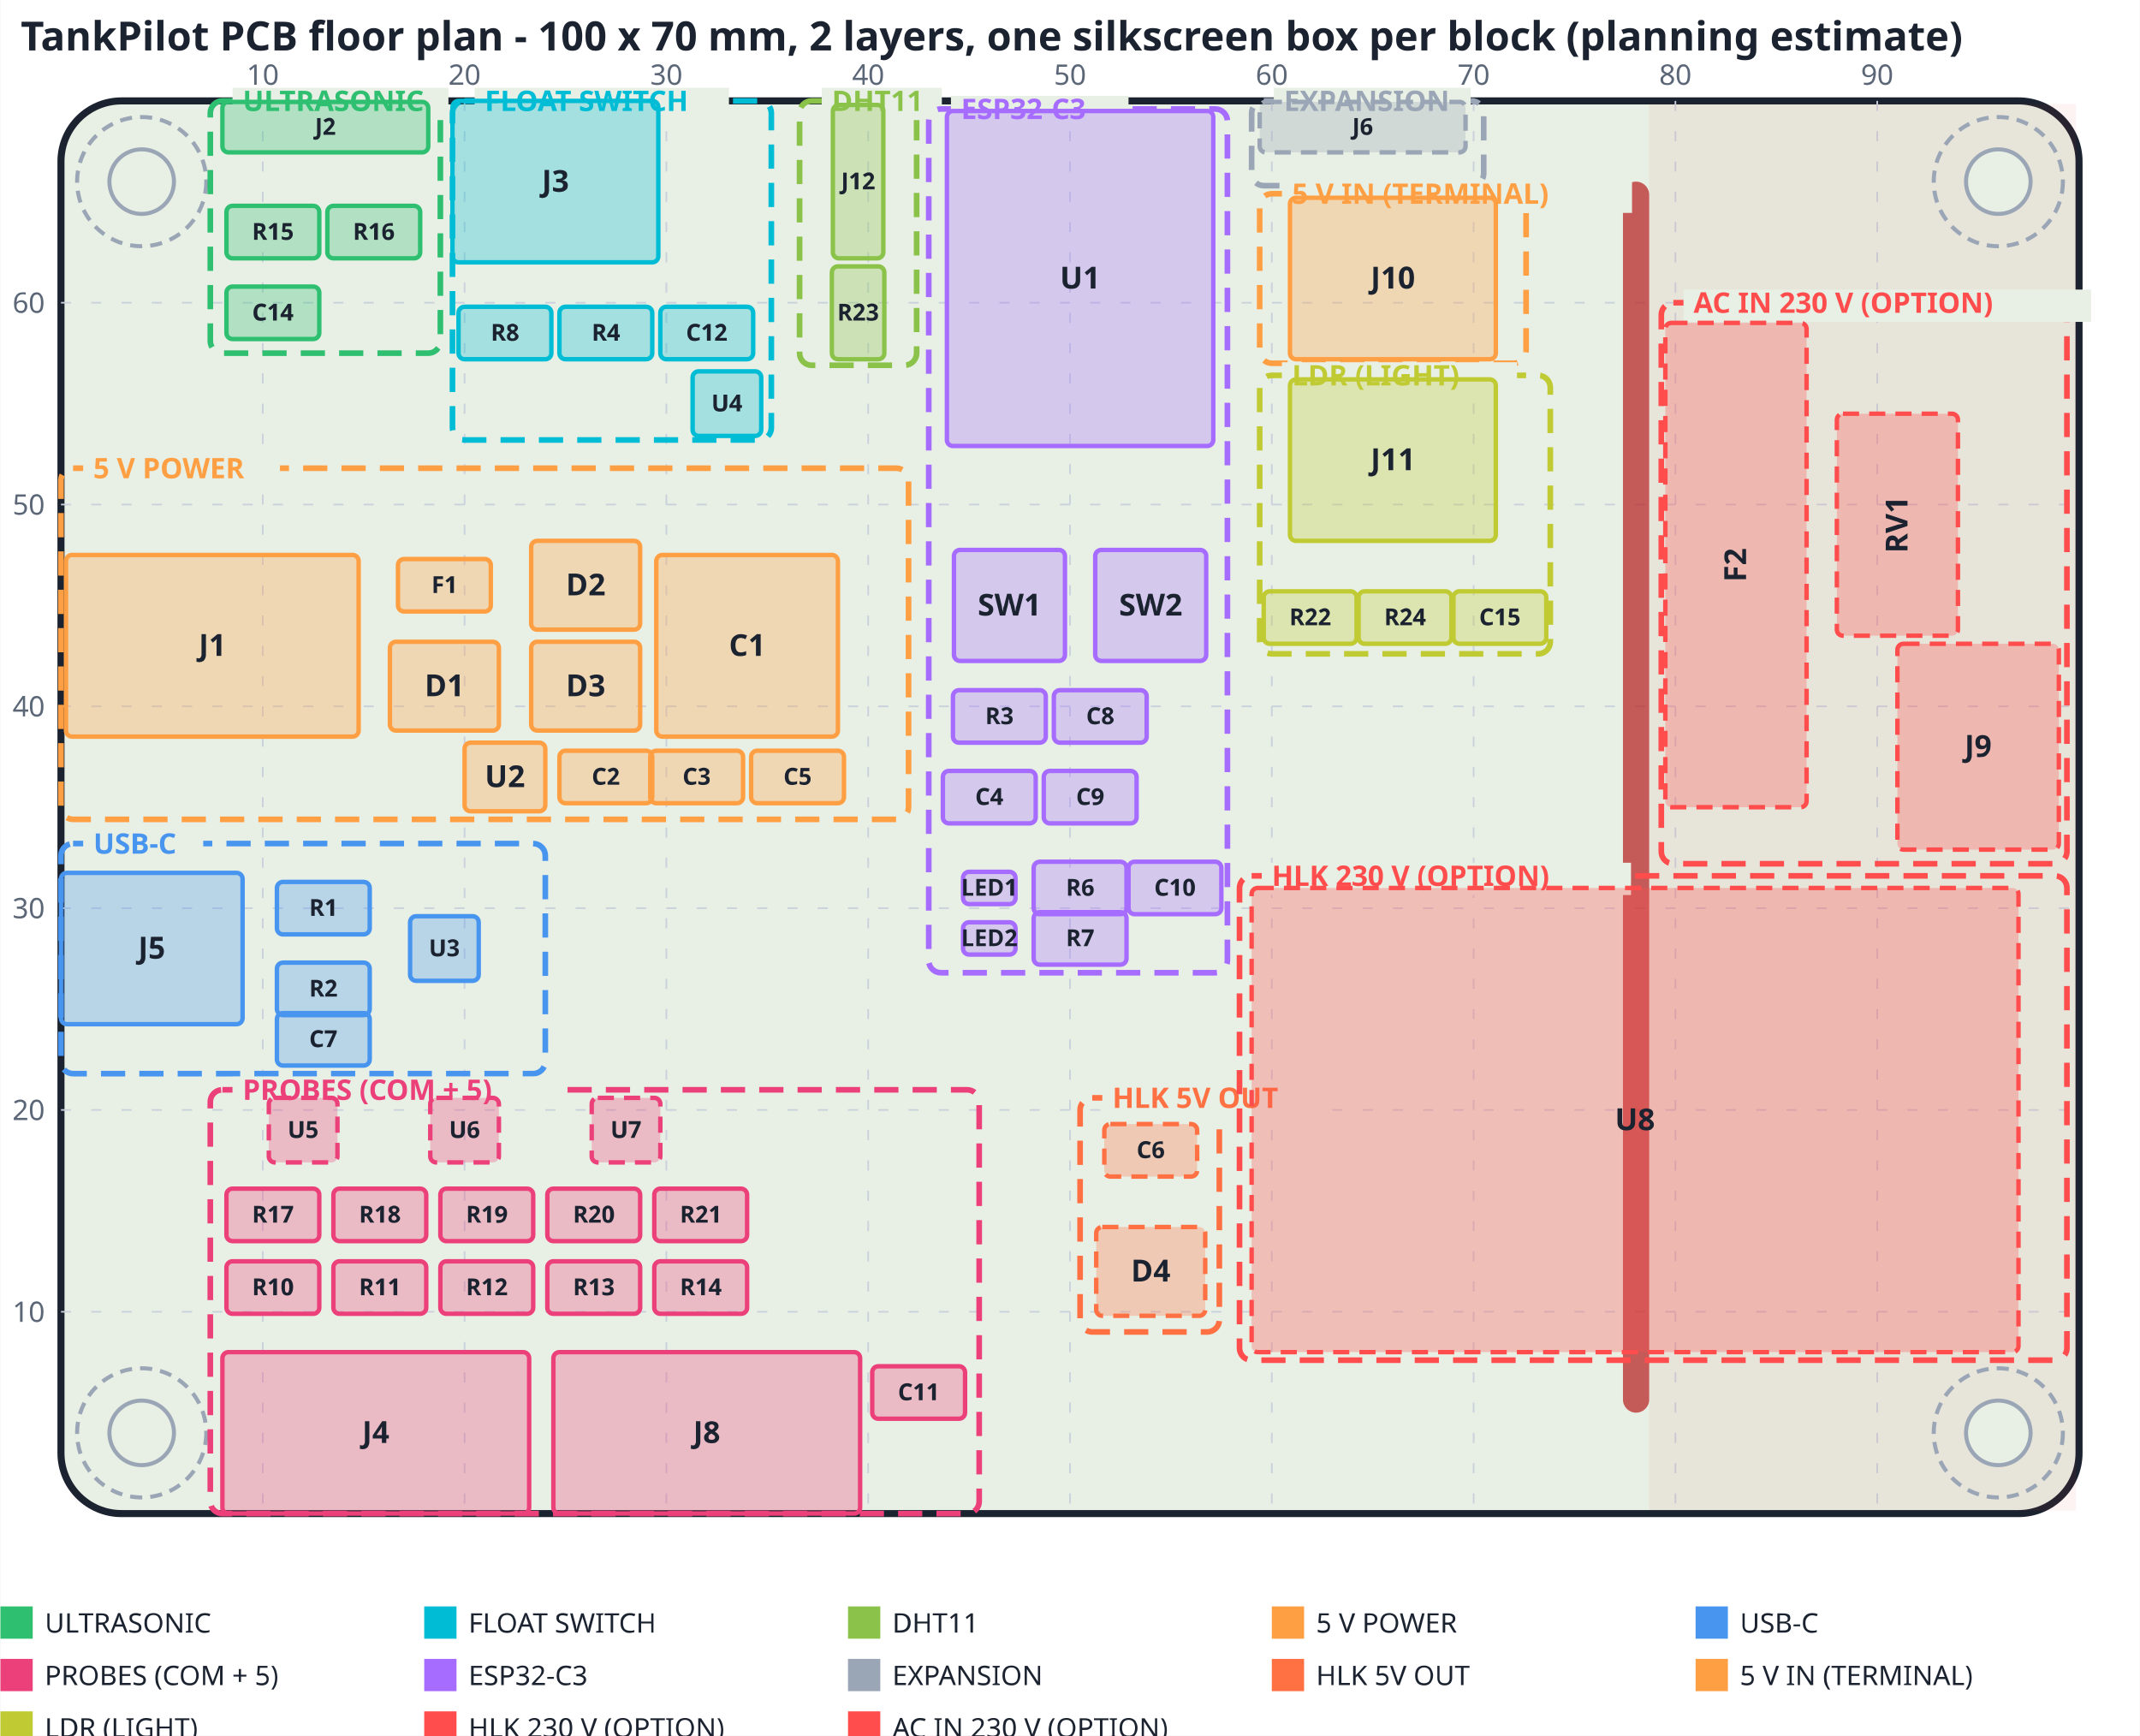
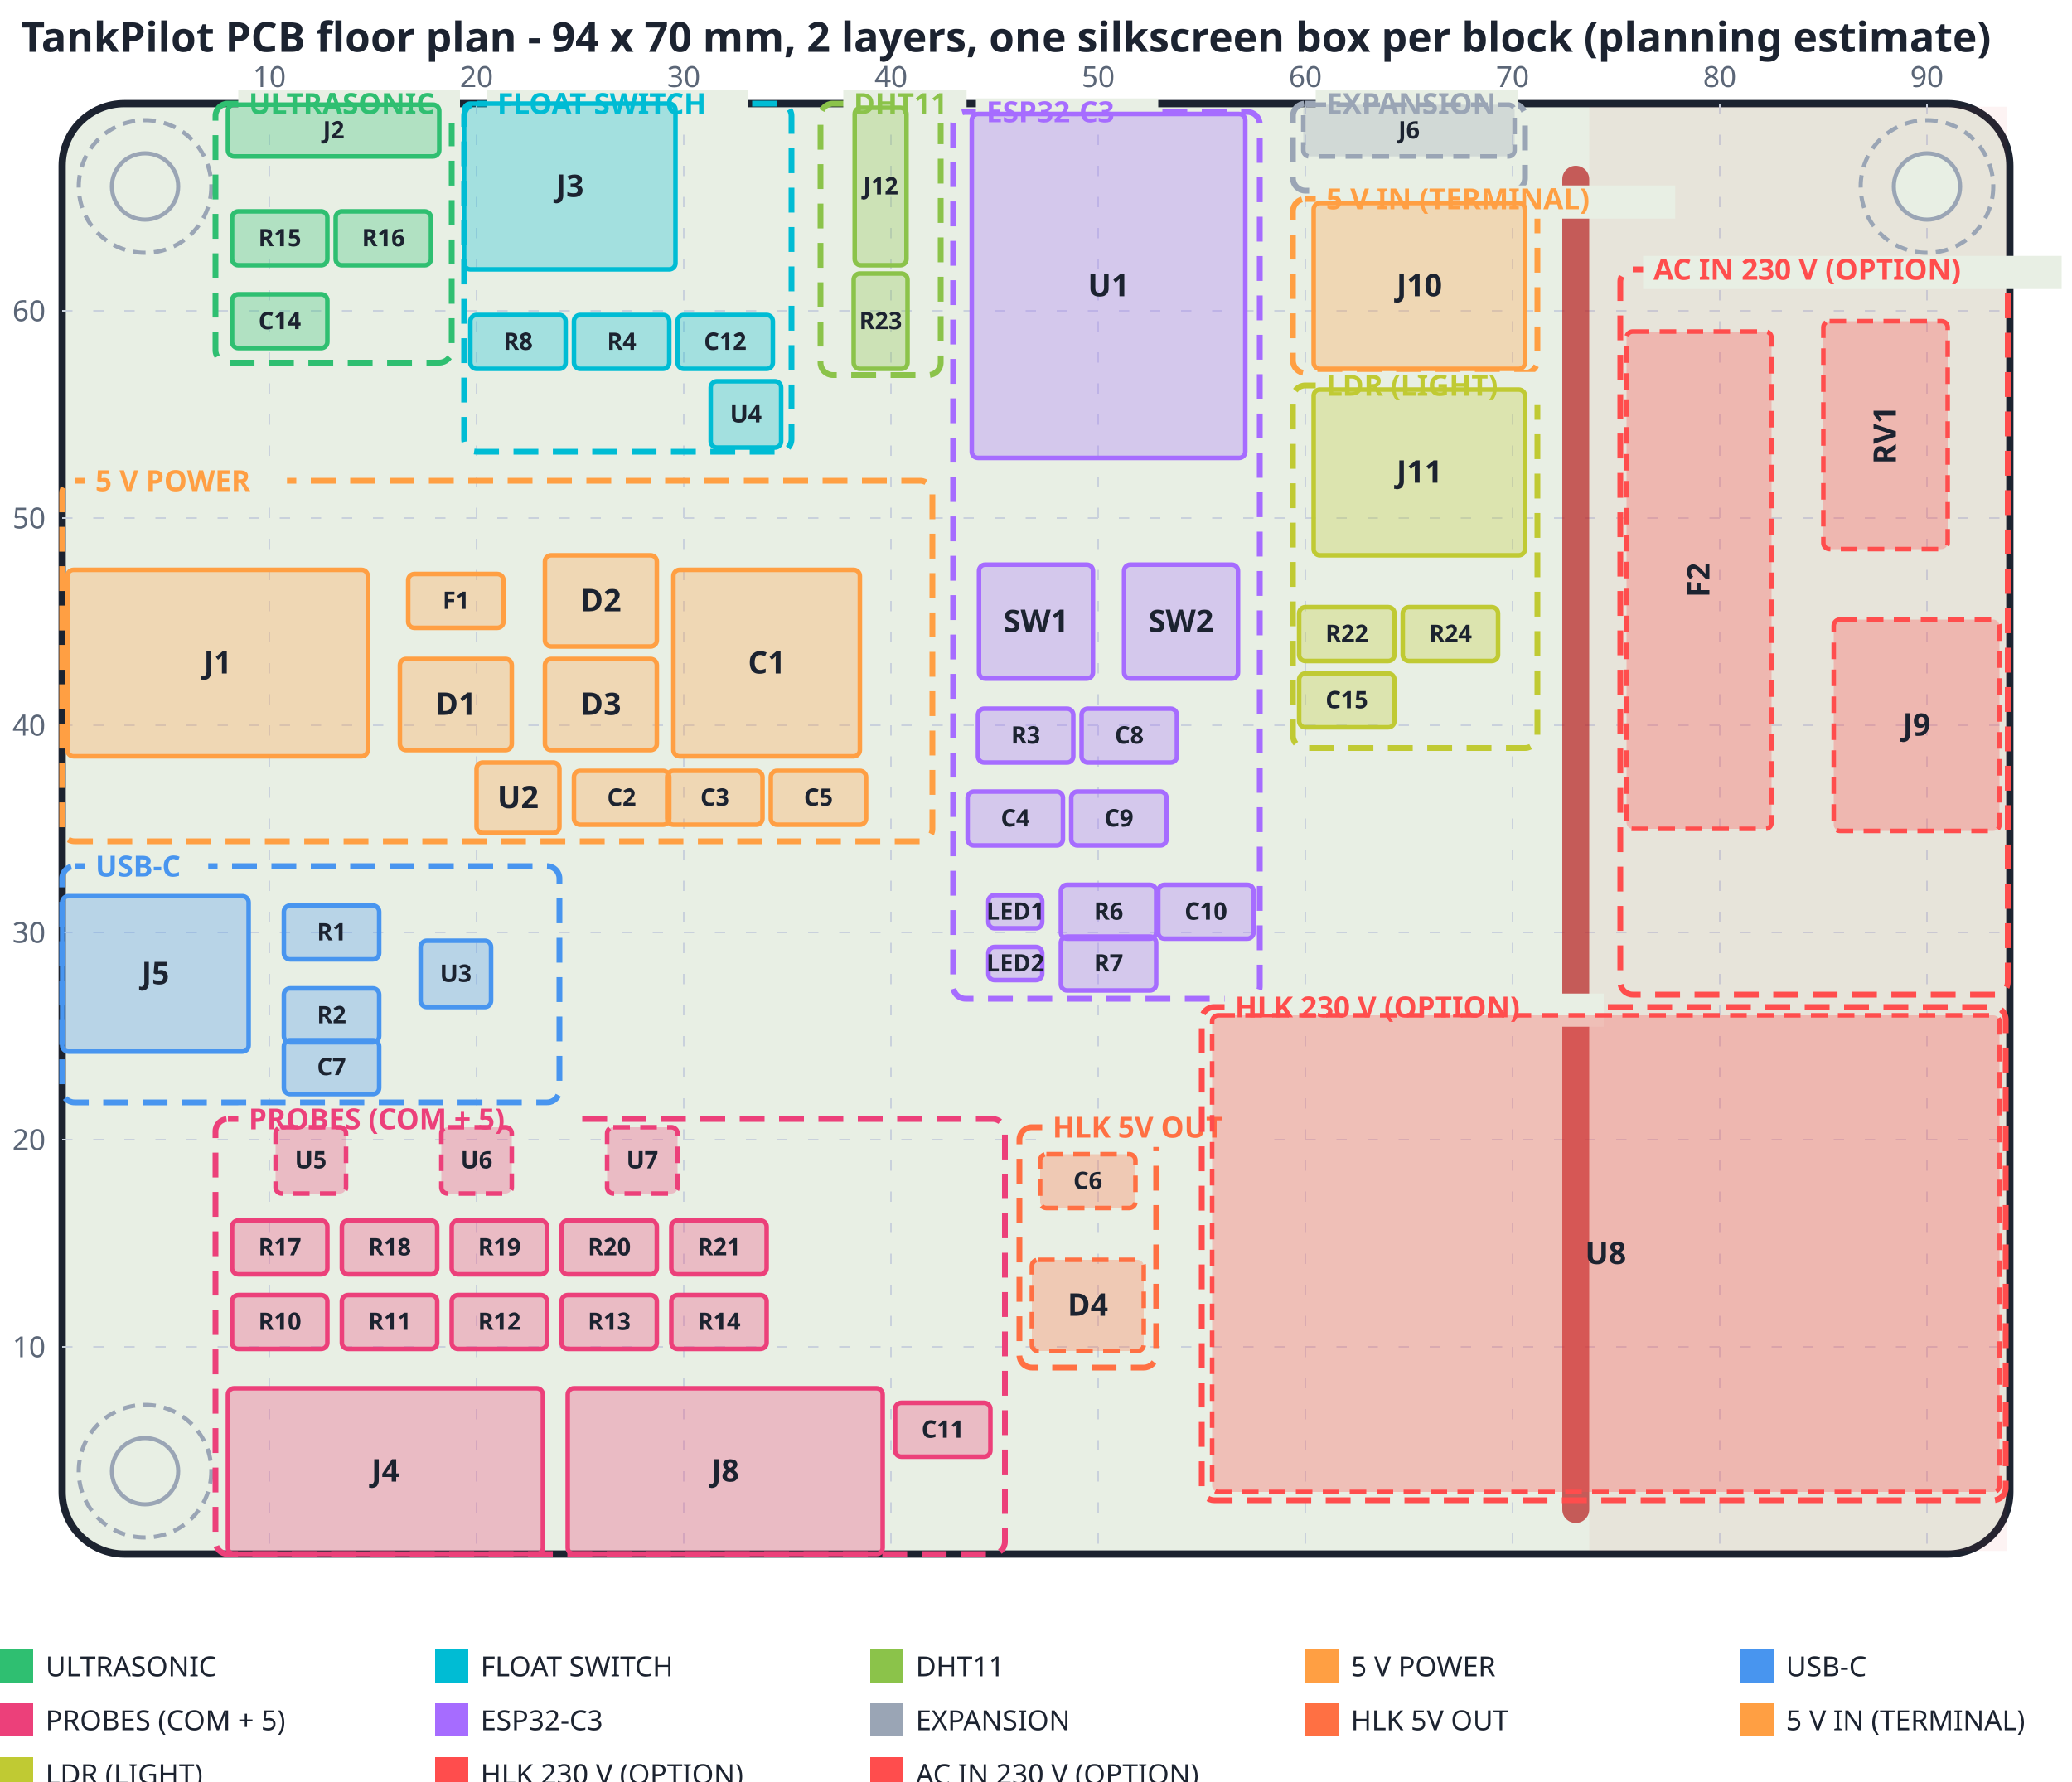
- <svg xmlns="http://www.w3.org/2000/svg" viewBox="-3 -75.0 106.0 86.0" width="1000" height="811" font-family="system-ui,Segoe UI,sans-serif">
-   <rect x="-3" y="-75.0" width="106.0" height="86.0" fill="#ffffff" />
-   <text x="-2" y="-72.5" font-size="2" font-weight="700" fill="#1c2330">TankPilot PCB floor plan - 100 x 70 mm, 2 layers, one silkscreen box per block (planning estimate)</text>
-   <rect x="0" y="-70.0" width="100.0" height="70.0" rx="3" fill="#e8efe4" stroke="#1c2330" stroke-width="0.35" />
+ <svg xmlns="http://www.w3.org/2000/svg" viewBox="-3 -75.0 100.0 86.0" width="1000" height="860" font-family="system-ui,Segoe UI,sans-serif">
+   <rect x="-3" y="-75.0" width="100.0" height="86.0" fill="#ffffff" />
+   <text x="-2" y="-72.5" font-size="2" font-weight="700" fill="#1c2330">TankPilot PCB floor plan - 94 x 70 mm, 2 layers, one silkscreen box per block (planning estimate)</text>
+   <rect x="0" y="-70.0" width="94.0" height="70.0" rx="3" fill="#e8efe4" stroke="#1c2330" stroke-width="0.35" />
  <line x1="10" y1="-70.0" x2="10" y2="0" stroke="#c9d1dc" stroke-width="0.08" stroke-dasharray="0.5 1" />
  <text x="10" y="-70.8" text-anchor="middle" font-size="1.4" fill="#5b6677">10</text>
  <line x1="20" y1="-70.0" x2="20" y2="0" stroke="#c9d1dc" stroke-width="0.08" stroke-dasharray="0.5 1" />
  <text x="20" y="-70.8" text-anchor="middle" font-size="1.4" fill="#5b6677">20</text>
  <line x1="30" y1="-70.0" x2="30" y2="0" stroke="#c9d1dc" stroke-width="0.08" stroke-dasharray="0.5 1" />
  <text x="30" y="-70.8" text-anchor="middle" font-size="1.4" fill="#5b6677">30</text>
  <line x1="40" y1="-70.0" x2="40" y2="0" stroke="#c9d1dc" stroke-width="0.08" stroke-dasharray="0.5 1" />
  <text x="40" y="-70.8" text-anchor="middle" font-size="1.4" fill="#5b6677">40</text>
  <line x1="50" y1="-70.0" x2="50" y2="0" stroke="#c9d1dc" stroke-width="0.08" stroke-dasharray="0.5 1" />
  <text x="50" y="-70.8" text-anchor="middle" font-size="1.4" fill="#5b6677">50</text>
  <line x1="60" y1="-70.0" x2="60" y2="0" stroke="#c9d1dc" stroke-width="0.08" stroke-dasharray="0.5 1" />
  <text x="60" y="-70.8" text-anchor="middle" font-size="1.4" fill="#5b6677">60</text>
  <line x1="70" y1="-70.0" x2="70" y2="0" stroke="#c9d1dc" stroke-width="0.08" stroke-dasharray="0.5 1" />
  <text x="70" y="-70.8" text-anchor="middle" font-size="1.4" fill="#5b6677">70</text>
  <line x1="80" y1="-70.0" x2="80" y2="0" stroke="#c9d1dc" stroke-width="0.08" stroke-dasharray="0.5 1" />
  <text x="80" y="-70.8" text-anchor="middle" font-size="1.4" fill="#5b6677">80</text>
  <line x1="90" y1="-70.0" x2="90" y2="0" stroke="#c9d1dc" stroke-width="0.08" stroke-dasharray="0.5 1" />
  <text x="90" y="-70.8" text-anchor="middle" font-size="1.4" fill="#5b6677">90</text>
-   <line x1="0" y1="-10" x2="100.0" y2="-10" stroke="#c9d1dc" stroke-width="0.08" stroke-dasharray="0.5 1" />
+   <line x1="0" y1="-10" x2="94.0" y2="-10" stroke="#c9d1dc" stroke-width="0.08" stroke-dasharray="0.5 1" />
  <text x="-0.8" y="-9.5" text-anchor="end" font-size="1.4" fill="#5b6677">10</text>
-   <line x1="0" y1="-20" x2="100.0" y2="-20" stroke="#c9d1dc" stroke-width="0.08" stroke-dasharray="0.5 1" />
+   <line x1="0" y1="-20" x2="94.0" y2="-20" stroke="#c9d1dc" stroke-width="0.08" stroke-dasharray="0.5 1" />
  <text x="-0.8" y="-19.5" text-anchor="end" font-size="1.4" fill="#5b6677">20</text>
-   <line x1="0" y1="-30" x2="100.0" y2="-30" stroke="#c9d1dc" stroke-width="0.08" stroke-dasharray="0.5 1" />
+   <line x1="0" y1="-30" x2="94.0" y2="-30" stroke="#c9d1dc" stroke-width="0.08" stroke-dasharray="0.5 1" />
  <text x="-0.8" y="-29.5" text-anchor="end" font-size="1.4" fill="#5b6677">30</text>
-   <line x1="0" y1="-40" x2="100.0" y2="-40" stroke="#c9d1dc" stroke-width="0.08" stroke-dasharray="0.5 1" />
+   <line x1="0" y1="-40" x2="94.0" y2="-40" stroke="#c9d1dc" stroke-width="0.08" stroke-dasharray="0.5 1" />
  <text x="-0.8" y="-39.5" text-anchor="end" font-size="1.4" fill="#5b6677">40</text>
-   <line x1="0" y1="-50" x2="100.0" y2="-50" stroke="#c9d1dc" stroke-width="0.08" stroke-dasharray="0.5 1" />
+   <line x1="0" y1="-50" x2="94.0" y2="-50" stroke="#c9d1dc" stroke-width="0.08" stroke-dasharray="0.5 1" />
  <text x="-0.8" y="-49.5" text-anchor="end" font-size="1.4" fill="#5b6677">50</text>
-   <line x1="0" y1="-60" x2="100.0" y2="-60" stroke="#c9d1dc" stroke-width="0.08" stroke-dasharray="0.5 1" />
+   <line x1="0" y1="-60" x2="94.0" y2="-60" stroke="#c9d1dc" stroke-width="0.08" stroke-dasharray="0.5 1" />
  <text x="-0.8" y="-59.5" text-anchor="end" font-size="1.4" fill="#5b6677">60</text>
-   <rect x="78.70" y="-69.85" width="21.15" height="69.7" fill="#e53935" fill-opacity=".06" />
-   <rect x="77.4" y="-66.0" width="1.3" height="61.0" rx="0.65" fill="#b71c1c" opacity=".7" />
+   <rect x="73.70" y="-69.85" width="20.15" height="69.7" fill="#e53935" fill-opacity=".06" />
+   <rect x="72.4" y="-67.0" width="1.3" height="65.5" rx="0.65" fill="#b71c1c" opacity=".7" />
  <circle cx="4.0" cy="-4.0" r="3.2" fill="none" stroke="#9aa5b5" stroke-width="0.2" stroke-dasharray="0.6 0.4" />
  <circle cx="4.0" cy="-4.0" r="1.6" fill="#e8efe4" stroke="#9aa5b5" stroke-width="0.2" />
-   <circle cx="96.0" cy="-4.0" r="3.2" fill="none" stroke="#9aa5b5" stroke-width="0.2" stroke-dasharray="0.6 0.4" />
-   <circle cx="96.0" cy="-4.0" r="1.6" fill="#e8efe4" stroke="#9aa5b5" stroke-width="0.2" />
  <circle cx="4.0" cy="-66.0" r="3.2" fill="none" stroke="#9aa5b5" stroke-width="0.2" stroke-dasharray="0.6 0.4" />
  <circle cx="4.0" cy="-66.0" r="1.6" fill="#e8efe4" stroke="#9aa5b5" stroke-width="0.2" />
-   <circle cx="96.0" cy="-66.0" r="3.2" fill="none" stroke="#9aa5b5" stroke-width="0.2" stroke-dasharray="0.6 0.4" />
-   <circle cx="96.0" cy="-66.0" r="1.6" fill="#e8efe4" stroke="#9aa5b5" stroke-width="0.2" />
+   <circle cx="90.0" cy="-66.0" r="3.2" fill="none" stroke="#9aa5b5" stroke-width="0.2" stroke-dasharray="0.6 0.4" />
+   <circle cx="90.0" cy="-66.0" r="1.6" fill="#e8efe4" stroke="#9aa5b5" stroke-width="0.2" />
  <g opacity="1">
    <rect x="7.40" y="-70.00" width="11.40" height="12.50" rx="0.6" fill="none" stroke="#2fbf71" stroke-width="0.28" stroke-dasharray="1.2 0.7" />
    <rect x="8.50" y="-70.65" width="10.70" height="1.6" fill="#e8efe4" />
    <text x="9.00" y="-69.50" font-size="1.4" font-weight="700" fill="#2fbf71">ULTRASONIC</text>
  </g>
  <g opacity="1">
    <rect x="19.40" y="-70.00" width="15.80" height="16.80" rx="0.6" fill="none" stroke="#00bcd4" stroke-width="0.28" stroke-dasharray="1.2 0.7" />
    <rect x="20.50" y="-70.65" width="12.60" height="1.6" fill="#e8efe4" />
    <text x="21.00" y="-69.50" font-size="1.4" font-weight="700" fill="#00bcd4">FLOAT SWITCH</text>
  </g>
  <g opacity="1">
    <rect x="36.60" y="-70.00" width="5.80" height="13.10" rx="0.6" fill="none" stroke="#8bc34a" stroke-width="0.28" stroke-dasharray="1.2 0.7" />
    <rect x="37.70" y="-70.65" width="5.95" height="1.6" fill="#e8efe4" />
    <text x="38.20" y="-69.50" font-size="1.4" font-weight="700" fill="#8bc34a">DHT11</text>
  </g>
  <g opacity="1">
    <rect x="0.00" y="-51.80" width="42.00" height="17.40" rx="0.6" fill="none" stroke="#ff9f43" stroke-width="0.28" stroke-dasharray="1.2 0.7" />
    <rect x="1.10" y="-52.45" width="9.75" height="1.6" fill="#e8efe4" />
    <text x="1.60" y="-51.30" font-size="1.4" font-weight="700" fill="#ff9f43">5 V POWER</text>
  </g>
  <g opacity="1">
    <rect x="0.00" y="-33.20" width="24.00" height="11.40" rx="0.6" fill="none" stroke="#4895ef" stroke-width="0.28" stroke-dasharray="1.2 0.7" />
    <rect x="1.10" y="-33.85" width="5.95" height="1.6" fill="#e8efe4" />
    <text x="1.60" y="-32.70" font-size="1.4" font-weight="700" fill="#4895ef">USB-C</text>
  </g>
  <g opacity="1">
    <rect x="7.40" y="-21.00" width="38.10" height="21.00" rx="0.6" fill="none" stroke="#ec407a" stroke-width="0.28" stroke-dasharray="1.2 0.7" />
    <rect x="8.50" y="-21.65" width="16.40" height="1.6" fill="#e8efe4" />
    <text x="9.00" y="-20.50" font-size="1.4" font-weight="700" fill="#ec407a">PROBES (COM + 5)</text>
  </g>
  <g opacity="1">
    <rect x="43.00" y="-69.60" width="14.80" height="42.80" rx="0.6" fill="none" stroke="#a66cff" stroke-width="0.28" stroke-dasharray="1.2 0.7" />
    <rect x="44.10" y="-70.25" width="8.80" height="1.6" fill="#e8efe4" />
    <text x="44.60" y="-69.10" font-size="1.4" font-weight="700" fill="#a66cff">ESP32-C3</text>
  </g>
  <g opacity="1">
-     <rect x="59.00" y="-70.00" width="11.50" height="4.20" rx="0.6" fill="none" stroke="#9aa5b5" stroke-width="0.28" stroke-dasharray="1.2 0.7" />
-     <rect x="60.10" y="-70.65" width="9.75" height="1.6" fill="#e8efe4" />
-     <text x="60.60" y="-69.50" font-size="1.4" font-weight="700" fill="#9aa5b5">EXPANSION</text>
-   </g>
-   <g opacity="1">
-     <rect x="50.50" y="-20.60" width="6.90" height="11.60" rx="0.6" fill="none" stroke="#ff7043" stroke-width="0.28" stroke-dasharray="1.2 0.7" />
-     <rect x="51.60" y="-21.25" width="10.70" height="1.6" fill="#e8efe4" />
-     <text x="52.10" y="-20.10" font-size="1.4" font-weight="700" fill="#ff7043">HLK 5V OUT</text>
-   </g>
-   <g opacity="1">
-     <rect x="59.40" y="-65.40" width="13.20" height="8.40" rx="0.6" fill="none" stroke="#ff9f43" stroke-width="0.28" stroke-dasharray="1.2 0.7" />
+     <rect x="59.40" y="-70.00" width="11.20" height="4.20" rx="0.6" fill="none" stroke="#9aa5b5" stroke-width="0.28" stroke-dasharray="1.2 0.7" />
+     <rect x="60.50" y="-70.65" width="9.75" height="1.6" fill="#e8efe4" />
+     <text x="61.00" y="-69.50" font-size="1.4" font-weight="700" fill="#9aa5b5">EXPANSION</text>
+   </g>
+   <g opacity="1">
+     <rect x="46.20" y="-20.60" width="6.60" height="11.60" rx="0.6" fill="none" stroke="#ff7043" stroke-width="0.28" stroke-dasharray="1.2 0.7" />
+     <rect x="47.30" y="-21.25" width="10.70" height="1.6" fill="#e8efe4" />
+     <text x="47.80" y="-20.10" font-size="1.4" font-weight="700" fill="#ff7043">HLK 5V OUT</text>
+   </g>
+   <g opacity="1">
+     <rect x="59.40" y="-65.40" width="11.80" height="8.40" rx="0.6" fill="none" stroke="#ff9f43" stroke-width="0.28" stroke-dasharray="1.2 0.7" />
    <rect x="60.50" y="-66.05" width="17.35" height="1.6" fill="#e8efe4" />
    <text x="61.00" y="-64.90" font-size="1.4" font-weight="700" fill="#ff9f43">5 V IN (TERMINAL)</text>
  </g>
  <g opacity="1">
-     <rect x="59.40" y="-56.40" width="14.40" height="13.80" rx="0.6" fill="none" stroke="#c0ca33" stroke-width="0.28" stroke-dasharray="1.2 0.7" />
+     <rect x="59.40" y="-56.40" width="11.80" height="17.50" rx="0.6" fill="none" stroke="#c0ca33" stroke-width="0.28" stroke-dasharray="1.2 0.7" />
    <rect x="60.50" y="-57.05" width="11.65" height="1.6" fill="#e8efe4" />
    <text x="61.00" y="-55.90" font-size="1.4" font-weight="700" fill="#c0ca33">LDR (LIGHT)</text>
  </g>
  <g opacity="1">
-     <rect x="58.40" y="-31.60" width="41.00" height="24.00" rx="0.6" fill="none" stroke="#ff4d4d" stroke-width="0.28" stroke-dasharray="1.2 0.7" />
-     <rect x="59.50" y="-32.25" width="18.30" height="1.6" fill="#e8efe4" />
-     <text x="60.00" y="-31.10" font-size="1.4" font-weight="700" fill="#ff4d4d">HLK 230 V (OPTION)</text>
-   </g>
-   <g opacity="1">
-     <rect x="79.30" y="-60.00" width="20.10" height="27.80" rx="0.6" fill="none" stroke="#ff4d4d" stroke-width="0.28" stroke-dasharray="1.2 0.7" />
-     <rect x="80.40" y="-60.65" width="20.20" height="1.6" fill="#e8efe4" />
-     <text x="80.90" y="-59.50" font-size="1.4" font-weight="700" fill="#ff4d4d">AC IN 230 V (OPTION)</text>
+     <rect x="55.00" y="-26.40" width="38.80" height="23.80" rx="0.6" fill="none" stroke="#ff4d4d" stroke-width="0.28" stroke-dasharray="1.2 0.7" />
+     <rect x="56.10" y="-27.05" width="18.30" height="1.6" fill="#e8efe4" />
+     <text x="56.60" y="-25.90" font-size="1.4" font-weight="700" fill="#ff4d4d">HLK 230 V (OPTION)</text>
+   </g>
+   <g opacity="1">
+     <rect x="75.20" y="-62.00" width="18.70" height="35.00" rx="0.6" fill="none" stroke="#ff4d4d" stroke-width="0.28" stroke-dasharray="1.2 0.7" />
+     <rect x="76.30" y="-62.65" width="20.20" height="1.6" fill="#e8efe4" />
+     <text x="76.80" y="-61.50" font-size="1.4" font-weight="700" fill="#ff4d4d">AC IN 230 V (OPTION)</text>
  </g>
  <g class="pt" data-ref="J2" opacity="1">
    <rect x="8.00" y="-69.95" width="10.20" height="2.50" rx="0.3" fill="#2fbf71" fill-opacity=".30" stroke="#2fbf71" stroke-width="0.22" />
    <text x="13.10" y="-68.32" text-anchor="middle" font-size="1.15" font-weight="700" fill="#1c2330" style="pointer-events:none">J2</text>
  </g>
  <g class="pt" data-ref="R15" opacity="1">
    <rect x="8.20" y="-64.80" width="4.60" height="2.60" rx="0.3" fill="#2fbf71" fill-opacity=".30" stroke="#2fbf71" stroke-width="0.22" />
    <text x="10.50" y="-63.12" text-anchor="middle" font-size="1.15" font-weight="700" fill="#1c2330" style="pointer-events:none">R15</text>
  </g>
  <g class="pt" data-ref="R16" opacity="1">
    <rect x="13.20" y="-64.80" width="4.60" height="2.60" rx="0.3" fill="#2fbf71" fill-opacity=".30" stroke="#2fbf71" stroke-width="0.22" />
    <text x="15.50" y="-63.12" text-anchor="middle" font-size="1.15" font-weight="700" fill="#1c2330" style="pointer-events:none">R16</text>
  </g>
  <g class="pt" data-ref="C14" opacity="1">
    <rect x="8.20" y="-60.80" width="4.60" height="2.60" rx="0.3" fill="#2fbf71" fill-opacity=".30" stroke="#2fbf71" stroke-width="0.22" />
    <text x="10.50" y="-59.12" text-anchor="middle" font-size="1.15" font-weight="700" fill="#1c2330" style="pointer-events:none">C14</text>
  </g>
  <g class="pt" data-ref="J3" opacity="1">
    <rect x="19.40" y="-70.00" width="10.20" height="8.00" rx="0.3" fill="#00bcd4" fill-opacity=".30" stroke="#00bcd4" stroke-width="0.22" />
    <text x="24.50" y="-65.50" text-anchor="middle" font-size="1.5" font-weight="700" fill="#1c2330" style="pointer-events:none">J3</text>
  </g>
  <g class="pt" data-ref="R8" opacity="1">
    <rect x="19.70" y="-59.80" width="4.60" height="2.60" rx="0.3" fill="#00bcd4" fill-opacity=".30" stroke="#00bcd4" stroke-width="0.22" />
    <text x="22.00" y="-58.12" text-anchor="middle" font-size="1.15" font-weight="700" fill="#1c2330" style="pointer-events:none">R8</text>
  </g>
  <g class="pt" data-ref="R4" opacity="1">
    <rect x="24.70" y="-59.80" width="4.60" height="2.60" rx="0.3" fill="#00bcd4" fill-opacity=".30" stroke="#00bcd4" stroke-width="0.22" />
    <text x="27.00" y="-58.12" text-anchor="middle" font-size="1.15" font-weight="700" fill="#1c2330" style="pointer-events:none">R4</text>
  </g>
  <g class="pt" data-ref="C12" opacity="1">
    <rect x="29.70" y="-59.80" width="4.60" height="2.60" rx="0.3" fill="#00bcd4" fill-opacity=".30" stroke="#00bcd4" stroke-width="0.22" />
    <text x="32.00" y="-58.12" text-anchor="middle" font-size="1.15" font-weight="700" fill="#1c2330" style="pointer-events:none">C12</text>
  </g>
  <g class="pt" data-ref="U4" opacity="1">
    <rect x="31.30" y="-56.60" width="3.40" height="3.20" rx="0.3" fill="#00bcd4" fill-opacity=".30" stroke="#00bcd4" stroke-width="0.22" />
    <text x="33.00" y="-54.62" text-anchor="middle" font-size="1.15" font-weight="700" fill="#1c2330" style="pointer-events:none">U4</text>
  </g>
  <g class="pt" data-ref="J12" opacity="1">
    <rect x="38.25" y="-69.80" width="2.50" height="7.60" rx="0.3" fill="#8bc34a" fill-opacity=".30" stroke="#8bc34a" stroke-width="0.22" />
    <text x="39.50" y="-65.62" text-anchor="middle" font-size="1.15" font-weight="700" fill="#1c2330" style="pointer-events:none">J12</text>
  </g>
  <g class="pt" data-ref="R23" opacity="1">
    <rect x="38.20" y="-61.80" width="2.60" height="4.60" rx="0.3" fill="#8bc34a" fill-opacity=".30" stroke="#8bc34a" stroke-width="0.22" />
    <text x="39.50" y="-59.12" text-anchor="middle" font-size="1.15" font-weight="700" fill="#1c2330" style="pointer-events:none">R23</text>
  </g>
  <g class="pt" data-ref="J10" opacity="1">
-     <rect x="60.90" y="-65.20" width="10.20" height="8.00" rx="0.3" fill="#ff9f43" fill-opacity=".30" stroke="#ff9f43" stroke-width="0.22" />
-     <text x="66.00" y="-60.70" text-anchor="middle" font-size="1.5" font-weight="700" fill="#1c2330" style="pointer-events:none">J10</text>
+     <rect x="60.40" y="-65.20" width="10.20" height="8.00" rx="0.3" fill="#ff9f43" fill-opacity=".30" stroke="#ff9f43" stroke-width="0.22" />
+     <text x="65.50" y="-60.70" text-anchor="middle" font-size="1.5" font-weight="700" fill="#1c2330" style="pointer-events:none">J10</text>
  </g>
  <g class="pt" data-ref="J11" opacity="1">
-     <rect x="60.90" y="-56.20" width="10.20" height="8.00" rx="0.3" fill="#c0ca33" fill-opacity=".30" stroke="#c0ca33" stroke-width="0.22" />
-     <text x="66.00" y="-51.70" text-anchor="middle" font-size="1.5" font-weight="700" fill="#1c2330" style="pointer-events:none">J11</text>
+     <rect x="60.40" y="-56.20" width="10.20" height="8.00" rx="0.3" fill="#c0ca33" fill-opacity=".30" stroke="#c0ca33" stroke-width="0.22" />
+     <text x="65.50" y="-51.70" text-anchor="middle" font-size="1.5" font-weight="700" fill="#1c2330" style="pointer-events:none">J11</text>
  </g>
  <g class="pt" data-ref="R22" opacity="1">
-     <rect x="59.60" y="-45.70" width="4.60" height="2.60" rx="0.3" fill="#c0ca33" fill-opacity=".30" stroke="#c0ca33" stroke-width="0.22" />
-     <text x="61.90" y="-44.02" text-anchor="middle" font-size="1.15" font-weight="700" fill="#1c2330" style="pointer-events:none">R22</text>
+     <rect x="59.70" y="-45.70" width="4.60" height="2.60" rx="0.3" fill="#c0ca33" fill-opacity=".30" stroke="#c0ca33" stroke-width="0.22" />
+     <text x="62.00" y="-44.02" text-anchor="middle" font-size="1.15" font-weight="700" fill="#1c2330" style="pointer-events:none">R22</text>
  </g>
  <g class="pt" data-ref="R24" opacity="1">
-     <rect x="64.30" y="-45.70" width="4.60" height="2.60" rx="0.3" fill="#c0ca33" fill-opacity=".30" stroke="#c0ca33" stroke-width="0.22" />
-     <text x="66.60" y="-44.02" text-anchor="middle" font-size="1.15" font-weight="700" fill="#1c2330" style="pointer-events:none">R24</text>
+     <rect x="64.70" y="-45.70" width="4.60" height="2.60" rx="0.3" fill="#c0ca33" fill-opacity=".30" stroke="#c0ca33" stroke-width="0.22" />
+     <text x="67.00" y="-44.02" text-anchor="middle" font-size="1.15" font-weight="700" fill="#1c2330" style="pointer-events:none">R24</text>
  </g>
  <g class="pt" data-ref="C15" opacity="1">
-     <rect x="69.00" y="-45.70" width="4.60" height="2.60" rx="0.3" fill="#c0ca33" fill-opacity=".30" stroke="#c0ca33" stroke-width="0.22" />
-     <text x="71.30" y="-44.02" text-anchor="middle" font-size="1.15" font-weight="700" fill="#1c2330" style="pointer-events:none">C15</text>
+     <rect x="59.70" y="-42.50" width="4.60" height="2.60" rx="0.3" fill="#c0ca33" fill-opacity=".30" stroke="#c0ca33" stroke-width="0.22" />
+     <text x="62.00" y="-40.82" text-anchor="middle" font-size="1.15" font-weight="700" fill="#1c2330" style="pointer-events:none">C15</text>
  </g>
  <g class="pt" data-ref="J1" opacity="1">
    <rect x="0.25" y="-47.50" width="14.50" height="9.00" rx="0.3" fill="#ff9f43" fill-opacity=".30" stroke="#ff9f43" stroke-width="0.22" />
    <text x="7.50" y="-42.50" text-anchor="middle" font-size="1.5" font-weight="700" fill="#1c2330" style="pointer-events:none">J1</text>
  </g>
  <g class="pt" data-ref="F1" opacity="1">
    <rect x="16.70" y="-47.30" width="4.60" height="2.60" rx="0.3" fill="#ff9f43" fill-opacity=".30" stroke="#ff9f43" stroke-width="0.22" />
    <text x="19.00" y="-45.62" text-anchor="middle" font-size="1.15" font-weight="700" fill="#1c2330" style="pointer-events:none">F1</text>
  </g>
  <g class="pt" data-ref="D1" opacity="1">
    <rect x="16.30" y="-43.20" width="5.40" height="4.40" rx="0.3" fill="#ff9f43" fill-opacity=".30" stroke="#ff9f43" stroke-width="0.22" />
    <text x="19.00" y="-40.50" text-anchor="middle" font-size="1.5" font-weight="700" fill="#1c2330" style="pointer-events:none">D1</text>
  </g>
  <g class="pt" data-ref="D2" opacity="1">
    <rect x="23.30" y="-48.20" width="5.40" height="4.40" rx="0.3" fill="#ff9f43" fill-opacity=".30" stroke="#ff9f43" stroke-width="0.22" />
    <text x="26.00" y="-45.50" text-anchor="middle" font-size="1.5" font-weight="700" fill="#1c2330" style="pointer-events:none">D2</text>
  </g>
  <g class="pt" data-ref="D3" opacity="1">
    <rect x="23.30" y="-43.20" width="5.40" height="4.40" rx="0.3" fill="#ff9f43" fill-opacity=".30" stroke="#ff9f43" stroke-width="0.22" />
    <text x="26.00" y="-40.50" text-anchor="middle" font-size="1.5" font-weight="700" fill="#1c2330" style="pointer-events:none">D3</text>
  </g>
  <g class="pt" data-ref="C1" opacity="1">
    <rect x="29.50" y="-47.50" width="9.00" height="9.00" rx="0.3" fill="#ff9f43" fill-opacity=".30" stroke="#ff9f43" stroke-width="0.22" />
    <text x="34.00" y="-42.50" text-anchor="middle" font-size="1.5" font-weight="700" fill="#1c2330" style="pointer-events:none">C1</text>
  </g>
  <g class="pt" data-ref="U2" opacity="1">
    <rect x="20.00" y="-38.20" width="4.00" height="3.40" rx="0.3" fill="#ff9f43" fill-opacity=".30" stroke="#ff9f43" stroke-width="0.22" />
    <text x="22.00" y="-36.00" text-anchor="middle" font-size="1.5" font-weight="700" fill="#1c2330" style="pointer-events:none">U2</text>
  </g>
  <g class="pt" data-ref="C2" opacity="1">
    <rect x="24.70" y="-37.80" width="4.60" height="2.60" rx="0.3" fill="#ff9f43" fill-opacity=".30" stroke="#ff9f43" stroke-width="0.22" />
    <text x="27.00" y="-36.12" text-anchor="middle" font-size="1.15" font-weight="700" fill="#1c2330" style="pointer-events:none">C2</text>
  </g>
  <g class="pt" data-ref="C3" opacity="1">
    <rect x="29.20" y="-37.80" width="4.60" height="2.60" rx="0.3" fill="#ff9f43" fill-opacity=".30" stroke="#ff9f43" stroke-width="0.22" />
    <text x="31.50" y="-36.12" text-anchor="middle" font-size="1.15" font-weight="700" fill="#1c2330" style="pointer-events:none">C3</text>
  </g>
  <g class="pt" data-ref="C5" opacity="1">
    <rect x="34.20" y="-37.80" width="4.60" height="2.60" rx="0.3" fill="#ff9f43" fill-opacity=".30" stroke="#ff9f43" stroke-width="0.22" />
    <text x="36.50" y="-36.12" text-anchor="middle" font-size="1.15" font-weight="700" fill="#1c2330" style="pointer-events:none">C5</text>
  </g>
  <g class="pt" data-ref="J5" opacity="1">
    <rect x="0.00" y="-31.75" width="9.00" height="7.50" rx="0.3" fill="#4895ef" fill-opacity=".30" stroke="#4895ef" stroke-width="0.22" />
    <text x="4.50" y="-27.50" text-anchor="middle" font-size="1.5" font-weight="700" fill="#1c2330" style="pointer-events:none">J5</text>
  </g>
  <g class="pt" data-ref="R1" opacity="1">
    <rect x="10.70" y="-31.30" width="4.60" height="2.60" rx="0.3" fill="#4895ef" fill-opacity=".30" stroke="#4895ef" stroke-width="0.22" />
    <text x="13.00" y="-29.62" text-anchor="middle" font-size="1.15" font-weight="700" fill="#1c2330" style="pointer-events:none">R1</text>
  </g>
  <g class="pt" data-ref="R2" opacity="1">
    <rect x="10.70" y="-27.30" width="4.60" height="2.60" rx="0.3" fill="#4895ef" fill-opacity=".30" stroke="#4895ef" stroke-width="0.22" />
    <text x="13.00" y="-25.62" text-anchor="middle" font-size="1.15" font-weight="700" fill="#1c2330" style="pointer-events:none">R2</text>
  </g>
  <g class="pt" data-ref="U3" opacity="1">
    <rect x="17.30" y="-29.60" width="3.40" height="3.20" rx="0.3" fill="#4895ef" fill-opacity=".30" stroke="#4895ef" stroke-width="0.22" />
    <text x="19.00" y="-27.62" text-anchor="middle" font-size="1.15" font-weight="700" fill="#1c2330" style="pointer-events:none">U3</text>
  </g>
  <g class="pt" data-ref="C7" opacity="1">
    <rect x="10.70" y="-24.80" width="4.60" height="2.60" rx="0.3" fill="#4895ef" fill-opacity=".30" stroke="#4895ef" stroke-width="0.22" />
    <text x="13.00" y="-23.12" text-anchor="middle" font-size="1.15" font-weight="700" fill="#1c2330" style="pointer-events:none">C7</text>
  </g>
  <g class="pt" data-ref="J4" opacity="1">
    <rect x="8.00" y="-8.00" width="15.20" height="8.00" rx="0.3" fill="#ec407a" fill-opacity=".30" stroke="#ec407a" stroke-width="0.22" />
    <text x="15.60" y="-3.50" text-anchor="middle" font-size="1.5" font-weight="700" fill="#1c2330" style="pointer-events:none">J4</text>
  </g>
  <g class="pt" data-ref="J8" opacity="1">
    <rect x="24.40" y="-8.00" width="15.20" height="8.00" rx="0.3" fill="#ec407a" fill-opacity=".30" stroke="#ec407a" stroke-width="0.22" />
    <text x="32.00" y="-3.50" text-anchor="middle" font-size="1.5" font-weight="700" fill="#1c2330" style="pointer-events:none">J8</text>
  </g>
  <g class="pt" data-ref="C11" opacity="1">
    <rect x="40.20" y="-7.30" width="4.60" height="2.60" rx="0.3" fill="#ec407a" fill-opacity=".30" stroke="#ec407a" stroke-width="0.22" />
    <text x="42.50" y="-5.62" text-anchor="middle" font-size="1.15" font-weight="700" fill="#1c2330" style="pointer-events:none">C11</text>
  </g>
  <g class="pt" data-ref="R10" opacity="1">
    <rect x="8.20" y="-12.50" width="4.60" height="2.60" rx="0.3" fill="#ec407a" fill-opacity=".30" stroke="#ec407a" stroke-width="0.22" />
    <text x="10.50" y="-10.82" text-anchor="middle" font-size="1.15" font-weight="700" fill="#1c2330" style="pointer-events:none">R10</text>
  </g>
  <g class="pt" data-ref="R11" opacity="1">
    <rect x="13.50" y="-12.50" width="4.60" height="2.60" rx="0.3" fill="#ec407a" fill-opacity=".30" stroke="#ec407a" stroke-width="0.22" />
    <text x="15.80" y="-10.82" text-anchor="middle" font-size="1.15" font-weight="700" fill="#1c2330" style="pointer-events:none">R11</text>
  </g>
  <g class="pt" data-ref="R12" opacity="1">
    <rect x="18.80" y="-12.50" width="4.60" height="2.60" rx="0.3" fill="#ec407a" fill-opacity=".30" stroke="#ec407a" stroke-width="0.22" />
    <text x="21.10" y="-10.82" text-anchor="middle" font-size="1.15" font-weight="700" fill="#1c2330" style="pointer-events:none">R12</text>
  </g>
  <g class="pt" data-ref="R13" opacity="1">
    <rect x="24.10" y="-12.50" width="4.60" height="2.60" rx="0.3" fill="#ec407a" fill-opacity=".30" stroke="#ec407a" stroke-width="0.22" />
    <text x="26.40" y="-10.82" text-anchor="middle" font-size="1.15" font-weight="700" fill="#1c2330" style="pointer-events:none">R13</text>
  </g>
  <g class="pt" data-ref="R14" opacity="1">
    <rect x="29.40" y="-12.50" width="4.60" height="2.60" rx="0.3" fill="#ec407a" fill-opacity=".30" stroke="#ec407a" stroke-width="0.22" />
    <text x="31.70" y="-10.82" text-anchor="middle" font-size="1.15" font-weight="700" fill="#1c2330" style="pointer-events:none">R14</text>
  </g>
  <g class="pt" data-ref="R17" opacity="1">
    <rect x="8.20" y="-16.10" width="4.60" height="2.60" rx="0.3" fill="#ec407a" fill-opacity=".30" stroke="#ec407a" stroke-width="0.22" />
    <text x="10.50" y="-14.42" text-anchor="middle" font-size="1.15" font-weight="700" fill="#1c2330" style="pointer-events:none">R17</text>
  </g>
  <g class="pt" data-ref="R18" opacity="1">
    <rect x="13.50" y="-16.10" width="4.60" height="2.60" rx="0.3" fill="#ec407a" fill-opacity=".30" stroke="#ec407a" stroke-width="0.22" />
    <text x="15.80" y="-14.42" text-anchor="middle" font-size="1.15" font-weight="700" fill="#1c2330" style="pointer-events:none">R18</text>
  </g>
  <g class="pt" data-ref="R19" opacity="1">
    <rect x="18.80" y="-16.10" width="4.60" height="2.60" rx="0.3" fill="#ec407a" fill-opacity=".30" stroke="#ec407a" stroke-width="0.22" />
    <text x="21.10" y="-14.42" text-anchor="middle" font-size="1.15" font-weight="700" fill="#1c2330" style="pointer-events:none">R19</text>
  </g>
  <g class="pt" data-ref="R20" opacity="1">
    <rect x="24.10" y="-16.10" width="4.60" height="2.60" rx="0.3" fill="#ec407a" fill-opacity=".30" stroke="#ec407a" stroke-width="0.22" />
    <text x="26.40" y="-14.42" text-anchor="middle" font-size="1.15" font-weight="700" fill="#1c2330" style="pointer-events:none">R20</text>
  </g>
  <g class="pt" data-ref="R21" opacity="1">
    <rect x="29.40" y="-16.10" width="4.60" height="2.60" rx="0.3" fill="#ec407a" fill-opacity=".30" stroke="#ec407a" stroke-width="0.22" />
    <text x="31.70" y="-14.42" text-anchor="middle" font-size="1.15" font-weight="700" fill="#1c2330" style="pointer-events:none">R21</text>
  </g>
  <g class="pt" data-ref="U5" opacity="1">
    <rect x="10.30" y="-20.60" width="3.40" height="3.20" rx="0.3" fill="#ec407a" fill-opacity=".30" stroke="#ec407a" stroke-width="0.22" stroke-dasharray="0.8 0.5" />
    <text x="12.00" y="-18.62" text-anchor="middle" font-size="1.15" font-weight="700" fill="#1c2330" style="pointer-events:none">U5</text>
  </g>
  <g class="pt" data-ref="U6" opacity="1">
    <rect x="18.30" y="-20.60" width="3.40" height="3.20" rx="0.3" fill="#ec407a" fill-opacity=".30" stroke="#ec407a" stroke-width="0.22" stroke-dasharray="0.8 0.5" />
    <text x="20.00" y="-18.62" text-anchor="middle" font-size="1.15" font-weight="700" fill="#1c2330" style="pointer-events:none">U6</text>
  </g>
  <g class="pt" data-ref="U7" opacity="1">
    <rect x="26.30" y="-20.60" width="3.40" height="3.20" rx="0.3" fill="#ec407a" fill-opacity=".30" stroke="#ec407a" stroke-width="0.22" stroke-dasharray="0.8 0.5" />
    <text x="28.00" y="-18.62" text-anchor="middle" font-size="1.15" font-weight="700" fill="#1c2330" style="pointer-events:none">U7</text>
  </g>
  <g class="pt" data-ref="U1" opacity="1">
    <rect x="43.90" y="-69.50" width="13.20" height="16.60" rx="0.3" fill="#a66cff" fill-opacity=".30" stroke="#a66cff" stroke-width="0.22" />
    <text x="50.50" y="-60.70" text-anchor="middle" font-size="1.5" font-weight="700" fill="#1c2330" style="pointer-events:none">U1</text>
  </g>
  <g class="pt" data-ref="SW1" opacity="1">
    <rect x="44.25" y="-47.75" width="5.50" height="5.50" rx="0.3" fill="#a66cff" fill-opacity=".30" stroke="#a66cff" stroke-width="0.22" />
    <text x="47.00" y="-44.50" text-anchor="middle" font-size="1.5" font-weight="700" fill="#1c2330" style="pointer-events:none">SW1</text>
  </g>
  <g class="pt" data-ref="SW2" opacity="1">
    <rect x="51.25" y="-47.75" width="5.50" height="5.50" rx="0.3" fill="#a66cff" fill-opacity=".30" stroke="#a66cff" stroke-width="0.22" />
    <text x="54.00" y="-44.50" text-anchor="middle" font-size="1.5" font-weight="700" fill="#1c2330" style="pointer-events:none">SW2</text>
  </g>
  <g class="pt" data-ref="R3" opacity="1">
    <rect x="44.20" y="-40.80" width="4.60" height="2.60" rx="0.3" fill="#a66cff" fill-opacity=".30" stroke="#a66cff" stroke-width="0.22" />
    <text x="46.50" y="-39.12" text-anchor="middle" font-size="1.15" font-weight="700" fill="#1c2330" style="pointer-events:none">R3</text>
  </g>
  <g class="pt" data-ref="C8" opacity="1">
    <rect x="49.20" y="-40.80" width="4.60" height="2.60" rx="0.3" fill="#a66cff" fill-opacity=".30" stroke="#a66cff" stroke-width="0.22" />
    <text x="51.50" y="-39.12" text-anchor="middle" font-size="1.15" font-weight="700" fill="#1c2330" style="pointer-events:none">C8</text>
  </g>
  <g class="pt" data-ref="C10" opacity="1">
    <rect x="52.90" y="-32.30" width="4.60" height="2.60" rx="0.3" fill="#a66cff" fill-opacity=".30" stroke="#a66cff" stroke-width="0.22" />
    <text x="55.20" y="-30.62" text-anchor="middle" font-size="1.15" font-weight="700" fill="#1c2330" style="pointer-events:none">C10</text>
  </g>
  <g class="pt" data-ref="C4" opacity="1">
    <rect x="43.70" y="-36.80" width="4.60" height="2.60" rx="0.3" fill="#a66cff" fill-opacity=".30" stroke="#a66cff" stroke-width="0.22" />
    <text x="46.00" y="-35.12" text-anchor="middle" font-size="1.15" font-weight="700" fill="#1c2330" style="pointer-events:none">C4</text>
  </g>
  <g class="pt" data-ref="C9" opacity="1">
    <rect x="48.70" y="-36.80" width="4.60" height="2.60" rx="0.3" fill="#a66cff" fill-opacity=".30" stroke="#a66cff" stroke-width="0.22" />
    <text x="51.00" y="-35.12" text-anchor="middle" font-size="1.15" font-weight="700" fill="#1c2330" style="pointer-events:none">C9</text>
  </g>
  <g class="pt" data-ref="LED1" opacity="1">
    <rect x="44.70" y="-31.80" width="2.60" height="1.60" rx="0.3" fill="#a66cff" fill-opacity=".30" stroke="#a66cff" stroke-width="0.22" />
    <text x="46.00" y="-30.62" text-anchor="middle" font-size="1.15" font-weight="700" fill="#1c2330" style="pointer-events:none">LED1</text>
  </g>
  <g class="pt" data-ref="R6" opacity="1">
    <rect x="48.20" y="-32.30" width="4.60" height="2.60" rx="0.3" fill="#a66cff" fill-opacity=".30" stroke="#a66cff" stroke-width="0.22" />
    <text x="50.50" y="-30.62" text-anchor="middle" font-size="1.15" font-weight="700" fill="#1c2330" style="pointer-events:none">R6</text>
  </g>
  <g class="pt" data-ref="LED2" opacity="1">
    <rect x="44.70" y="-29.30" width="2.60" height="1.60" rx="0.3" fill="#a66cff" fill-opacity=".30" stroke="#a66cff" stroke-width="0.22" />
    <text x="46.00" y="-28.12" text-anchor="middle" font-size="1.15" font-weight="700" fill="#1c2330" style="pointer-events:none">LED2</text>
  </g>
  <g class="pt" data-ref="R7" opacity="1">
    <rect x="48.20" y="-29.80" width="4.60" height="2.60" rx="0.3" fill="#a66cff" fill-opacity=".30" stroke="#a66cff" stroke-width="0.22" />
    <text x="50.50" y="-28.12" text-anchor="middle" font-size="1.15" font-weight="700" fill="#1c2330" style="pointer-events:none">R7</text>
  </g>
  <g class="pt" data-ref="J6" opacity="1">
-     <rect x="59.40" y="-69.95" width="10.20" height="2.50" rx="0.3" fill="#9aa5b5" fill-opacity=".30" stroke="#9aa5b5" stroke-width="0.22" stroke-dasharray="0.8 0.5" />
-     <text x="64.50" y="-68.32" text-anchor="middle" font-size="1.15" font-weight="700" fill="#1c2330" style="pointer-events:none">J6</text>
+     <rect x="59.90" y="-69.95" width="10.20" height="2.50" rx="0.3" fill="#9aa5b5" fill-opacity=".30" stroke="#9aa5b5" stroke-width="0.22" stroke-dasharray="0.8 0.5" />
+     <text x="65.00" y="-68.32" text-anchor="middle" font-size="1.15" font-weight="700" fill="#1c2330" style="pointer-events:none">J6</text>
  </g>
  <g class="pt" data-ref="D4" opacity="1">
-     <rect x="51.30" y="-14.20" width="5.40" height="4.40" rx="0.3" fill="#ff7043" fill-opacity=".30" stroke="#ff7043" stroke-width="0.22" stroke-dasharray="0.8 0.5" />
-     <text x="54.00" y="-11.50" text-anchor="middle" font-size="1.5" font-weight="700" fill="#1c2330" style="pointer-events:none">D4</text>
+     <rect x="46.80" y="-14.20" width="5.40" height="4.40" rx="0.3" fill="#ff7043" fill-opacity=".30" stroke="#ff7043" stroke-width="0.22" stroke-dasharray="0.8 0.5" />
+     <text x="49.50" y="-11.50" text-anchor="middle" font-size="1.5" font-weight="700" fill="#1c2330" style="pointer-events:none">D4</text>
  </g>
  <g class="pt" data-ref="C6" opacity="1">
-     <rect x="51.70" y="-19.30" width="4.60" height="2.60" rx="0.3" fill="#ff7043" fill-opacity=".30" stroke="#ff7043" stroke-width="0.22" stroke-dasharray="0.8 0.5" />
-     <text x="54.00" y="-17.62" text-anchor="middle" font-size="1.15" font-weight="700" fill="#1c2330" style="pointer-events:none">C6</text>
+     <rect x="47.20" y="-19.30" width="4.60" height="2.60" rx="0.3" fill="#ff7043" fill-opacity=".30" stroke="#ff7043" stroke-width="0.22" stroke-dasharray="0.8 0.5" />
+     <text x="49.50" y="-17.62" text-anchor="middle" font-size="1.15" font-weight="700" fill="#1c2330" style="pointer-events:none">C6</text>
  </g>
  <g class="pt" data-ref="U8" opacity="1">
-     <rect x="59.00" y="-31.00" width="38.00" height="23.00" rx="0.3" fill="#ff4d4d" fill-opacity=".30" stroke="#ff4d4d" stroke-width="0.22" stroke-dasharray="0.8 0.5" />
-     <text x="78.00" y="-19.00" text-anchor="middle" font-size="1.5" font-weight="700" fill="#1c2330" style="pointer-events:none">U8</text>
+     <rect x="55.50" y="-26.00" width="38.00" height="23.00" rx="0.3" fill="#ff4d4d" fill-opacity=".30" stroke="#ff4d4d" stroke-width="0.22" stroke-dasharray="0.8 0.5" />
+     <text x="74.50" y="-14.00" text-anchor="middle" font-size="1.5" font-weight="700" fill="#1c2330" style="pointer-events:none">U8</text>
  </g>
  <g class="pt" data-ref="F2" opacity="1">
-     <rect x="79.50" y="-59.00" width="7.00" height="24.00" rx="0.3" fill="#ff4d4d" fill-opacity=".30" stroke="#ff4d4d" stroke-width="0.22" stroke-dasharray="0.8 0.5" />
-     <text x="83.00" y="-46.50" text-anchor="middle" font-size="1.5" font-weight="700" fill="#1c2330" transform="rotate(-90 83.00 -47.00)" style="pointer-events:none">F2</text>
+     <rect x="75.50" y="-59.00" width="7.00" height="24.00" rx="0.3" fill="#ff4d4d" fill-opacity=".30" stroke="#ff4d4d" stroke-width="0.22" stroke-dasharray="0.8 0.5" />
+     <text x="79.00" y="-46.50" text-anchor="middle" font-size="1.5" font-weight="700" fill="#1c2330" transform="rotate(-90 79.00 -47.00)" style="pointer-events:none">F2</text>
  </g>
  <g class="pt" data-ref="RV1" opacity="1">
-     <rect x="88.00" y="-54.50" width="6.00" height="11.00" rx="0.3" fill="#ff4d4d" fill-opacity=".30" stroke="#ff4d4d" stroke-width="0.22" stroke-dasharray="0.8 0.5" />
-     <text x="91.00" y="-48.50" text-anchor="middle" font-size="1.5" font-weight="700" fill="#1c2330" transform="rotate(-90 91.00 -49.00)" style="pointer-events:none">RV1</text>
+     <rect x="85.00" y="-59.50" width="6.00" height="11.00" rx="0.3" fill="#ff4d4d" fill-opacity=".30" stroke="#ff4d4d" stroke-width="0.22" stroke-dasharray="0.8 0.5" />
+     <text x="88.00" y="-53.50" text-anchor="middle" font-size="1.5" font-weight="700" fill="#1c2330" transform="rotate(-90 88.00 -54.00)" style="pointer-events:none">RV1</text>
  </g>
  <g class="pt" data-ref="J9" opacity="1">
-     <rect x="91.00" y="-43.10" width="8.00" height="10.20" rx="0.3" fill="#ff4d4d" fill-opacity=".30" stroke="#ff4d4d" stroke-width="0.22" stroke-dasharray="0.8 0.5" />
-     <text x="95.00" y="-37.50" text-anchor="middle" font-size="1.5" font-weight="700" fill="#1c2330" style="pointer-events:none">J9</text>
+     <rect x="85.50" y="-45.10" width="8.00" height="10.20" rx="0.3" fill="#ff4d4d" fill-opacity=".30" stroke="#ff4d4d" stroke-width="0.22" stroke-dasharray="0.8 0.5" />
+     <text x="89.50" y="-39.50" text-anchor="middle" font-size="1.5" font-weight="700" fill="#1c2330" style="pointer-events:none">J9</text>
  </g>
  <rect x="-3" y="4.6" width="1.6" height="1.6" fill="#2fbf71" />
  <text x="-0.8" y="5.9" font-size="1.35" fill="#1c2330">ULTRASONIC</text>
  <rect x="18" y="4.6" width="1.6" height="1.6" fill="#00bcd4" />
  <text x="20.2" y="5.9" font-size="1.35" fill="#1c2330">FLOAT SWITCH</text>
  <rect x="39" y="4.6" width="1.6" height="1.6" fill="#8bc34a" />
  <text x="41.2" y="5.9" font-size="1.35" fill="#1c2330">DHT11</text>
  <rect x="60" y="4.6" width="1.6" height="1.6" fill="#ff9f43" />
  <text x="62.2" y="5.9" font-size="1.35" fill="#1c2330">5 V POWER</text>
  <rect x="81" y="4.6" width="1.6" height="1.6" fill="#4895ef" />
  <text x="83.2" y="5.9" font-size="1.35" fill="#1c2330">USB-C</text>
  <rect x="-3" y="7.2" width="1.6" height="1.6" fill="#ec407a" />
  <text x="-0.8" y="8.5" font-size="1.35" fill="#1c2330">PROBES (COM + 5)</text>
  <rect x="18" y="7.2" width="1.6" height="1.6" fill="#a66cff" />
  <text x="20.2" y="8.5" font-size="1.35" fill="#1c2330">ESP32-C3</text>
  <rect x="39" y="7.2" width="1.6" height="1.6" fill="#9aa5b5" />
  <text x="41.2" y="8.5" font-size="1.35" fill="#1c2330">EXPANSION</text>
  <rect x="60" y="7.2" width="1.6" height="1.6" fill="#ff7043" />
  <text x="62.2" y="8.5" font-size="1.35" fill="#1c2330">HLK 5V OUT</text>
  <rect x="81" y="7.2" width="1.6" height="1.6" fill="#ff9f43" />
  <text x="83.2" y="8.5" font-size="1.35" fill="#1c2330">5 V IN (TERMINAL)</text>
  <rect x="-3" y="9.8" width="1.6" height="1.6" fill="#c0ca33" />
  <text x="-0.8" y="11.1" font-size="1.35" fill="#1c2330">LDR (LIGHT)</text>
  <rect x="18" y="9.8" width="1.6" height="1.6" fill="#ff4d4d" />
  <text x="20.2" y="11.1" font-size="1.35" fill="#1c2330">HLK 230 V (OPTION)</text>
  <rect x="39" y="9.8" width="1.6" height="1.6" fill="#ff4d4d" />
  <text x="41.2" y="11.1" font-size="1.35" fill="#1c2330">AC IN 230 V (OPTION)</text>
</svg>
